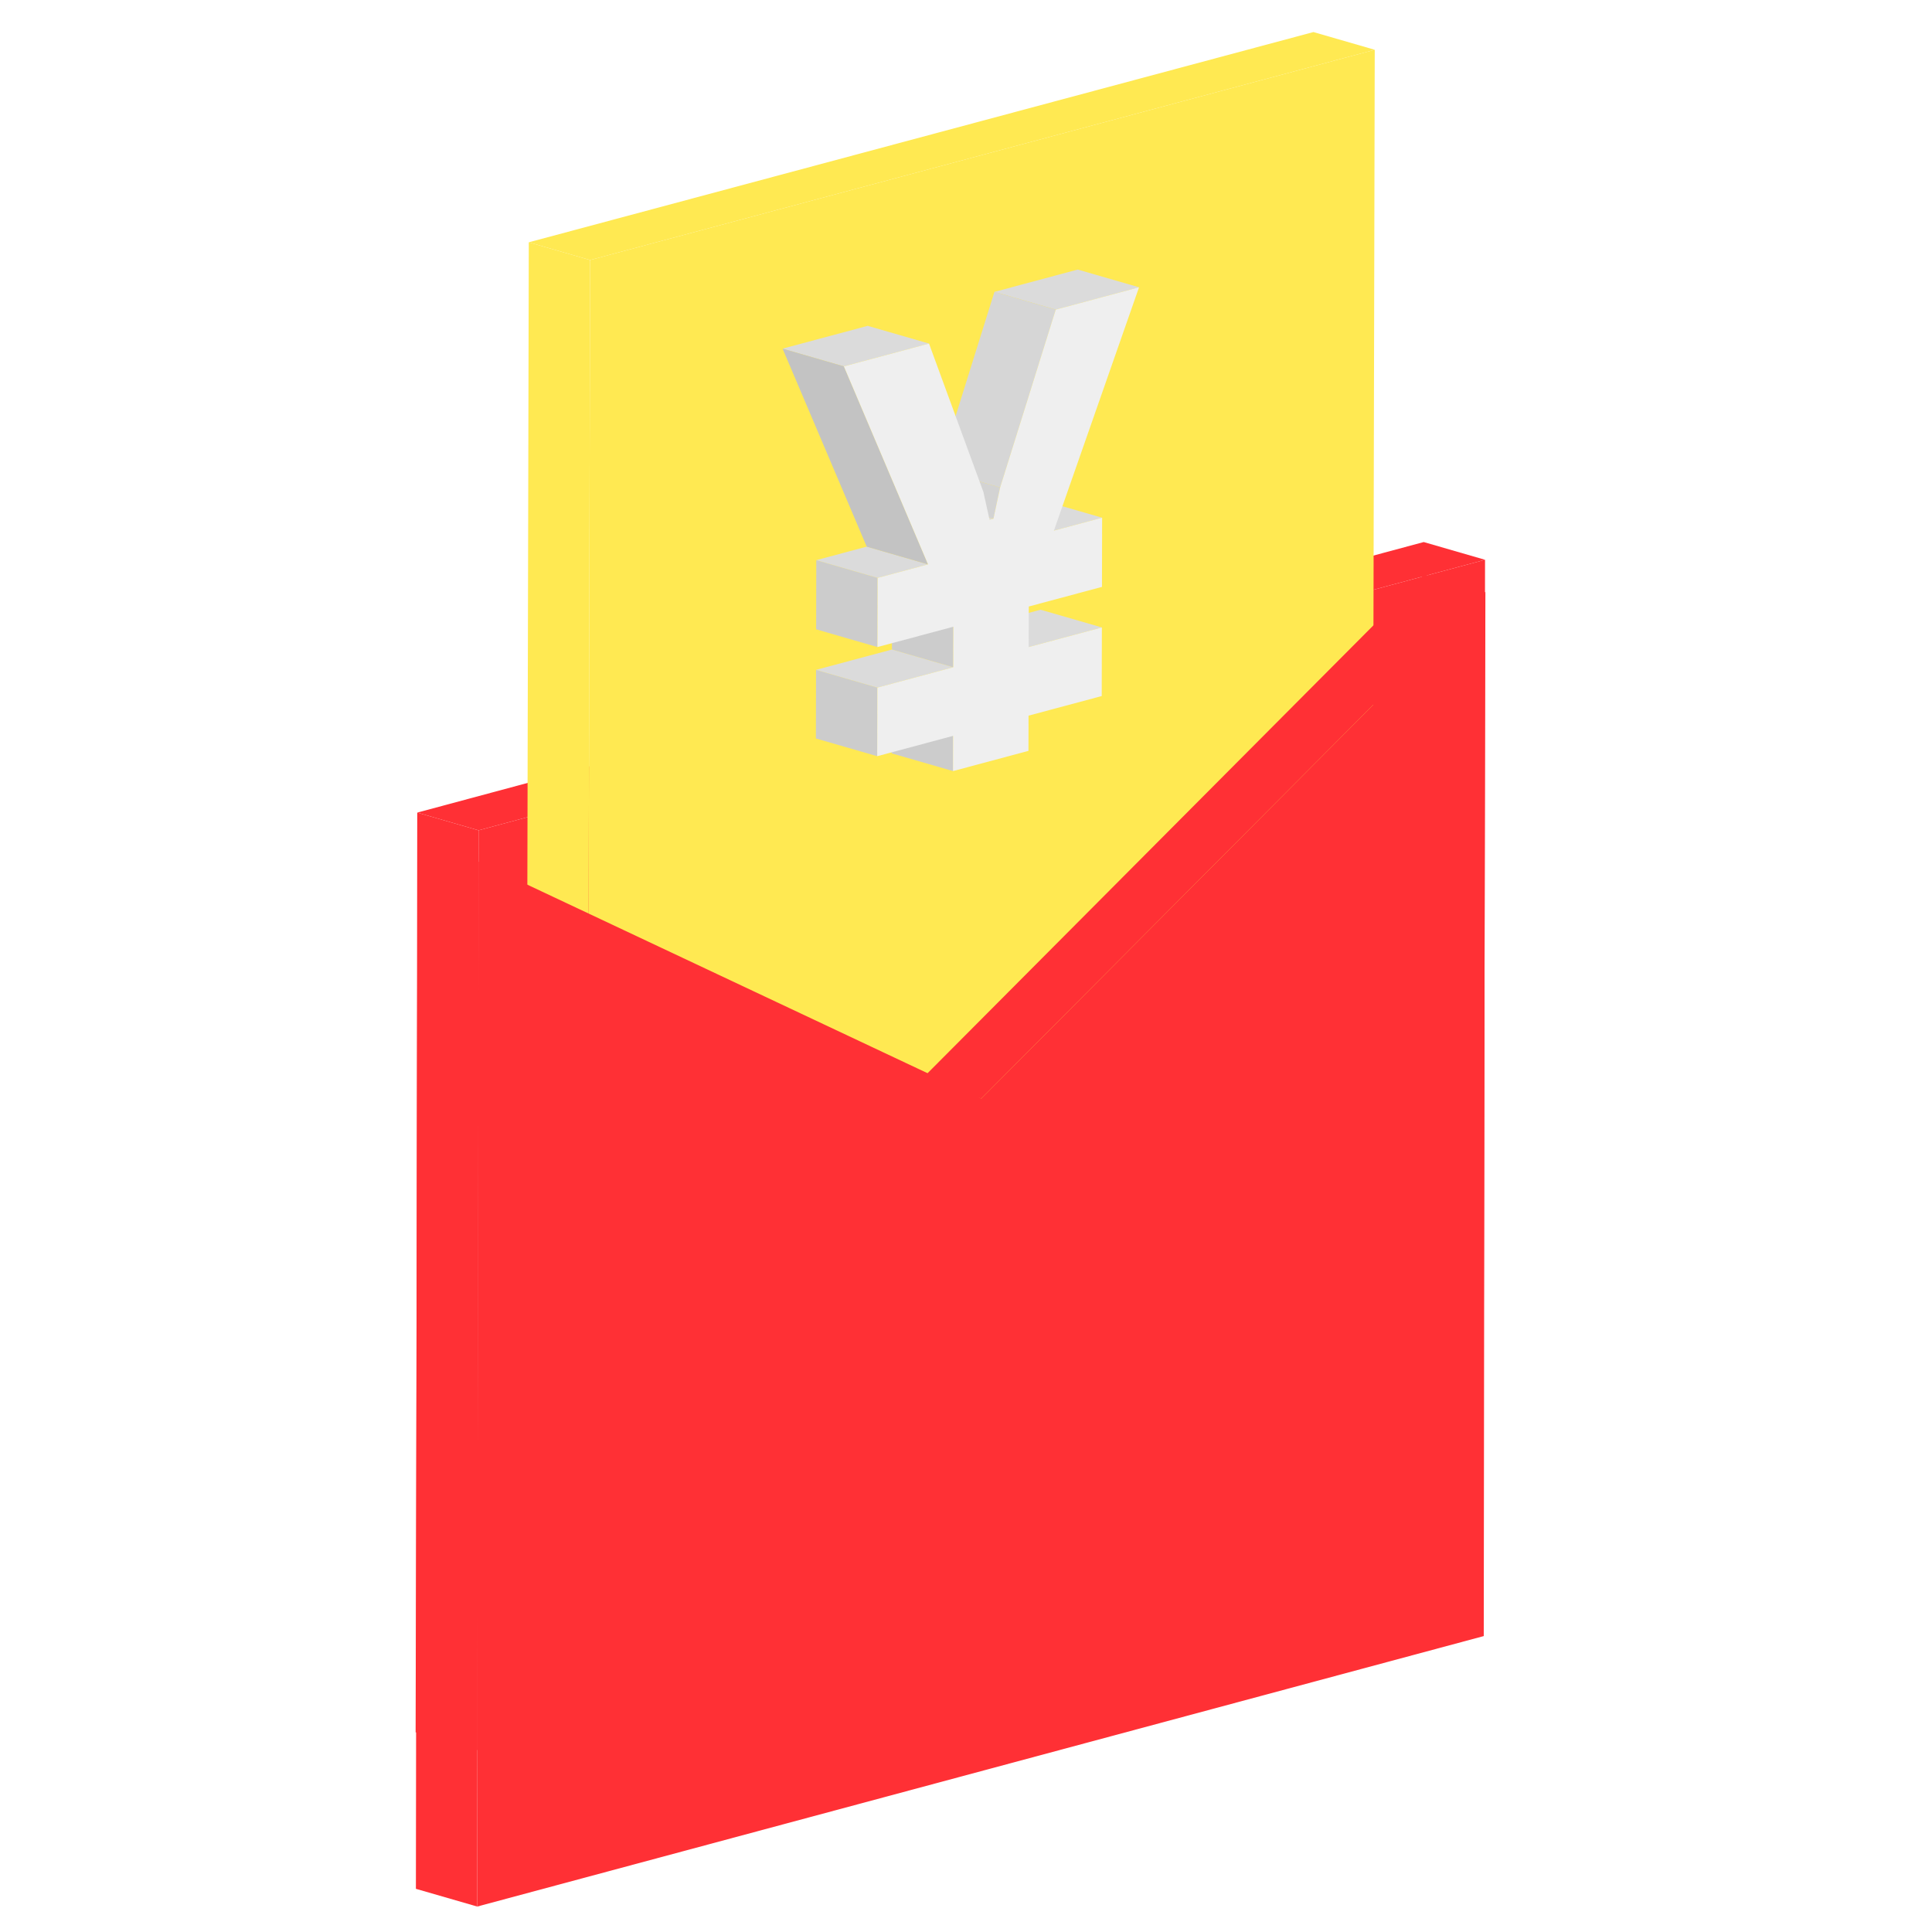
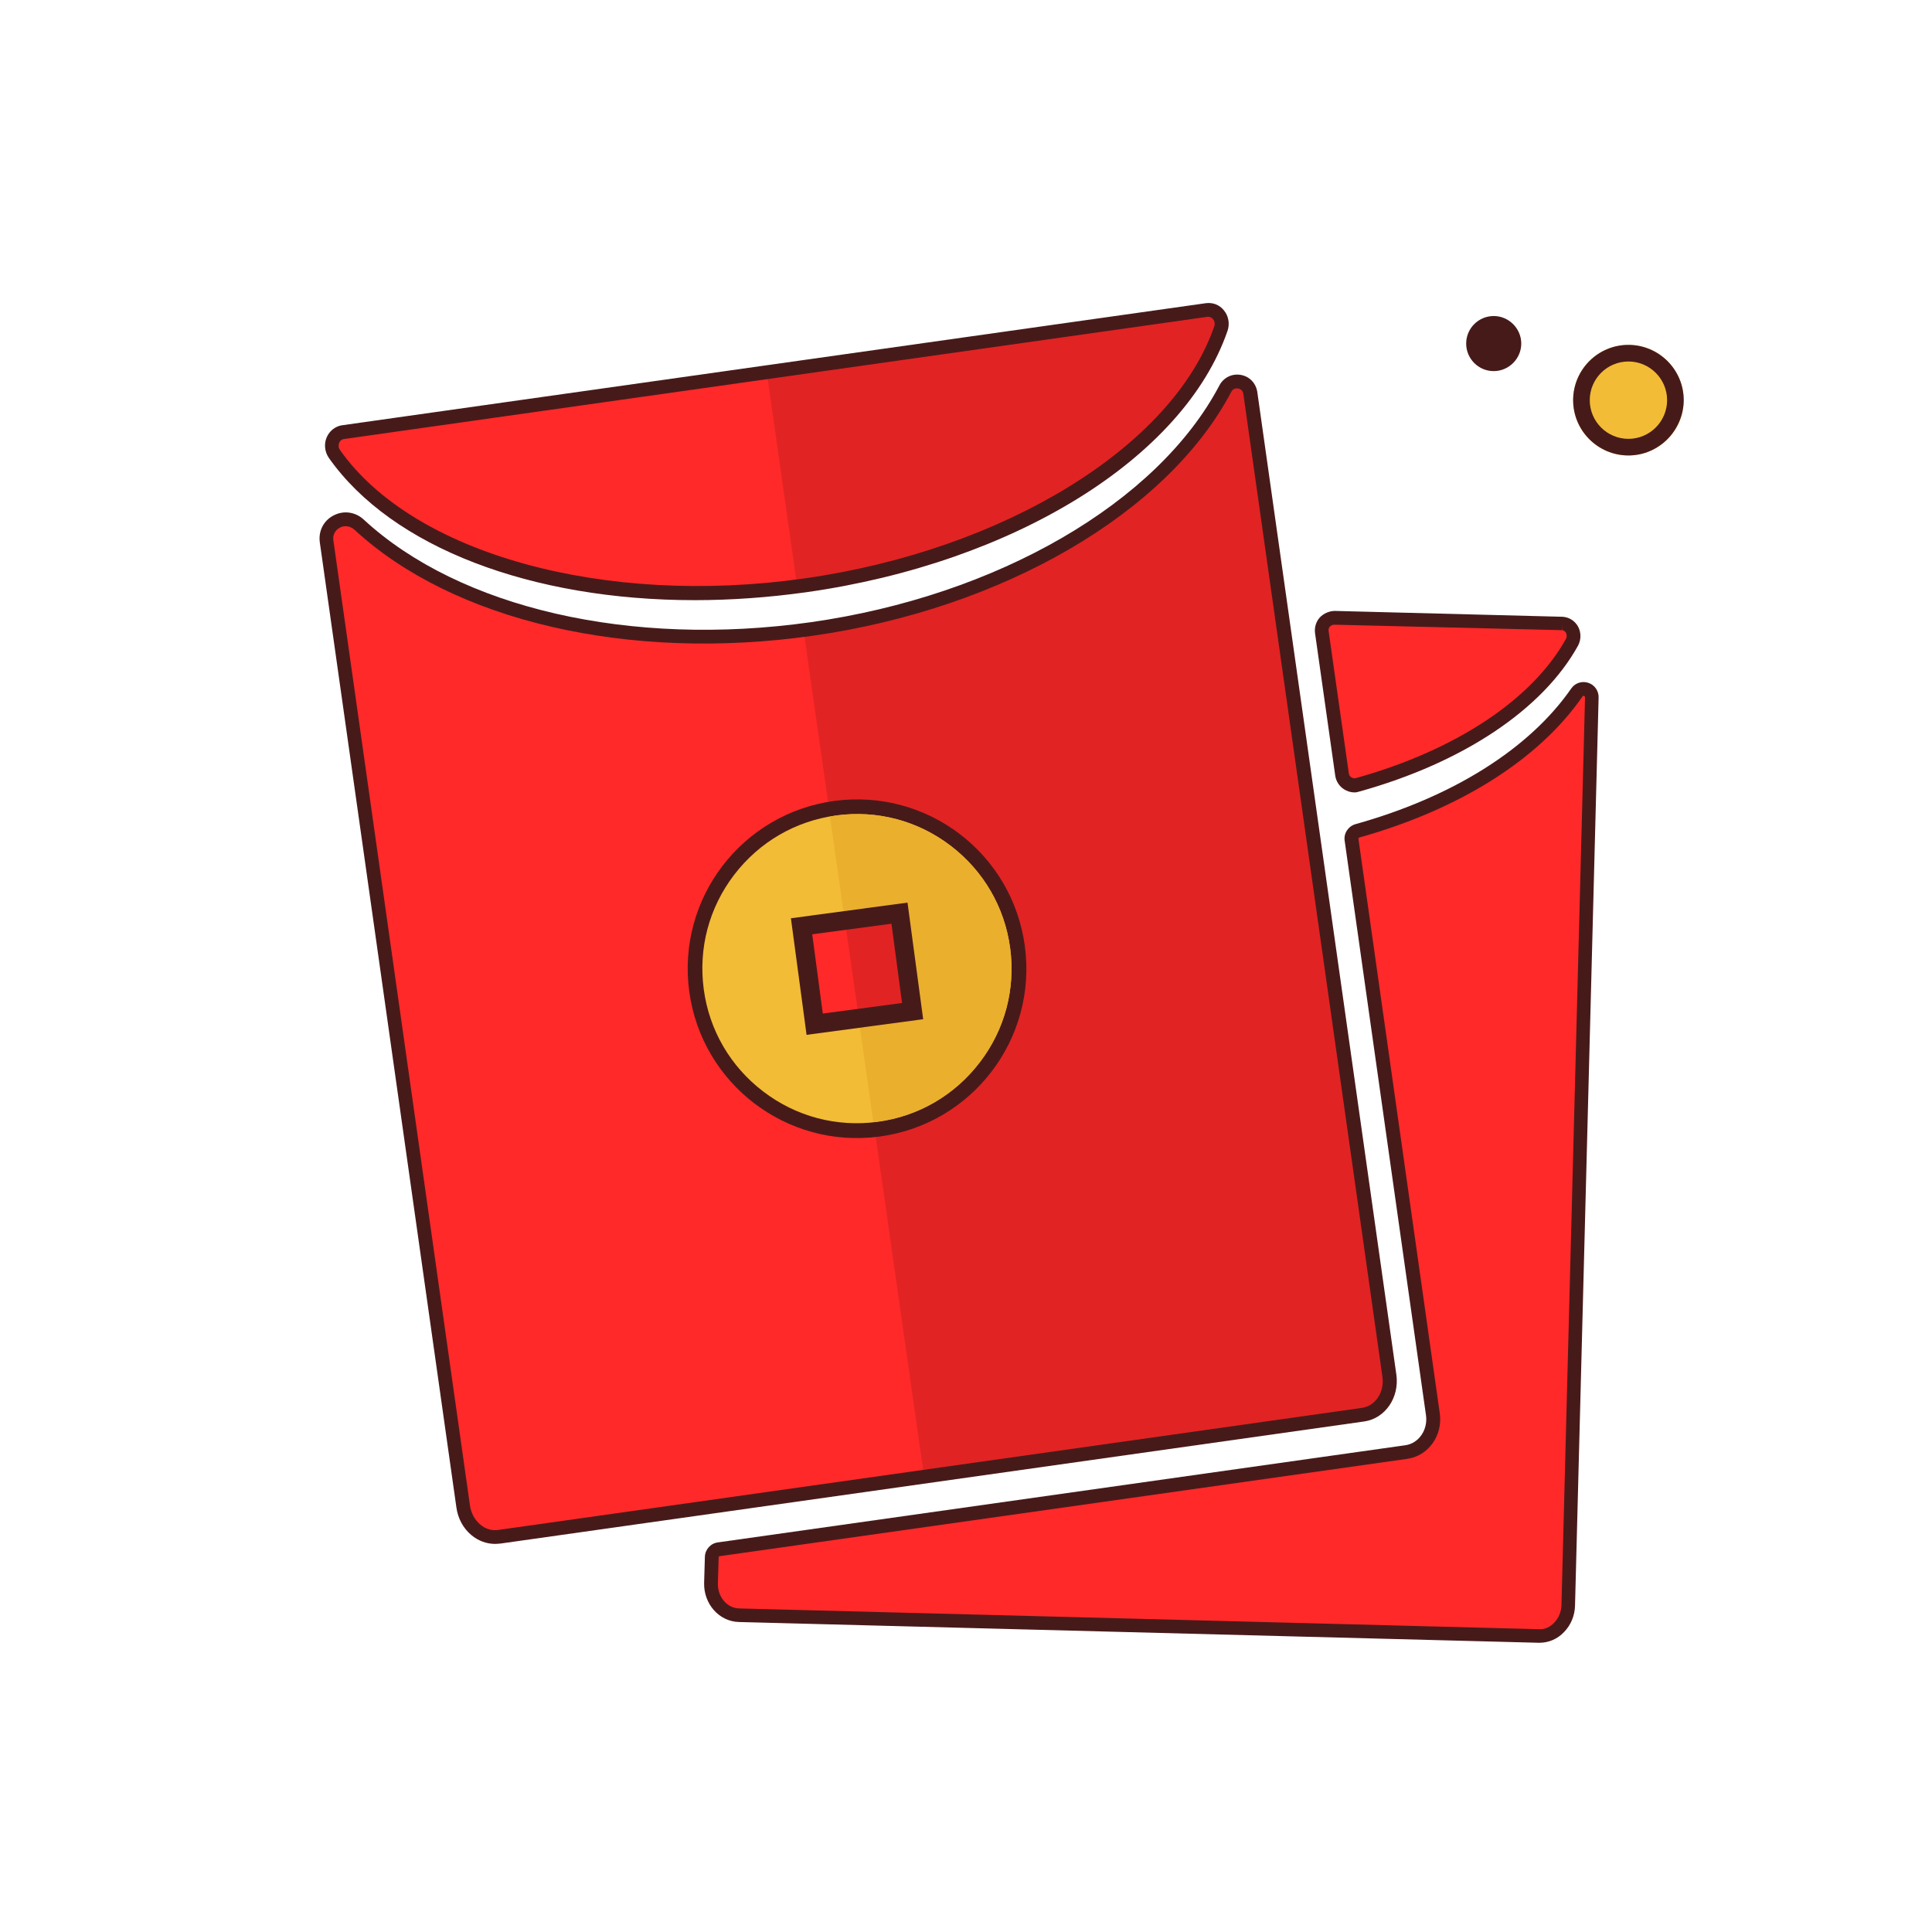
- <svg xmlns="http://www.w3.org/2000/svg" t="1574777995074" class="icon" viewBox="0 0 1024 1024" version="1.1" p-id="7386" width="200" height="200">
-   <path d="M787.1 296.694l-0.68 570.463-533.479 143.354 0.71-570.423 533.449-143.394z" fill="#ff3035" p-id="7387" />
-   <path d="M252.94 1010.511l-32.501-9.396 0.71-570.423 32.501 9.396-0.71 570.423z" fill="#ff3035" p-id="7388" />
-   <path d="M253.651 440.088l-32.501-9.396L754.599 287.298l32.501 9.396-533.449 143.394z" fill="#ff3035" p-id="7389" />
-   <path d="M728.642 26.387l-1.391 622.277L311.369 760.097l1.391-622.277L728.642 26.387z" fill="#ffe952" p-id="7390" />
-   <path d="M311.369 760.097l-32.491-9.396 1.391-622.277 32.491 9.396-1.391 622.277z" fill="#ffe952" p-id="7391" />
-   <path d="M312.76 137.82l-32.491-9.396L696.15 16.991l32.491 9.396-415.882 111.433z" fill="#ffe952" p-id="7392" />
-   <path d="M520.125 582.241l-32.501-9.396 267.165-268.366 32.501 9.396-267.165 268.366z" fill="#ff3035" p-id="7393" />
-   <path d="M787.29 313.875l-1.061 470.718-533.449 142.934 1.061-470.718 266.284 125.432 267.165-268.366z" fill="#ff3035" p-id="7394" />
-   <path d="M252.78 927.527l-32.491-9.396 1.051-470.718 32.501 9.396-1.061 470.718z" fill="#ff3035" p-id="7395" />
-   <path d="M545.232 342.944l-32.501-9.396 38.785-10.387 32.501 9.396-38.785 10.387zM558.59 281.244l-32.501-9.386 25.557-6.854 32.501 9.396-25.557 6.844z" fill="#DBDBDB" p-id="7396" />
-   <path d="M505.115 408.687l-32.501-9.386 0.04-18.672 32.501 9.396-0.04 18.662z" fill="#CCCCCC" p-id="7397" />
-   <path d="M559.571 164.097l-32.501-9.396 44.139-11.828 32.501 9.396-44.139 11.828z" fill="#DBDBDB" p-id="7398" />
-   <path d="M526.55 274.92l-32.501-9.396 3.542-16.521 32.491 9.386-3.532 16.531z" fill="#D3D3D3" p-id="7399" />
-   <path d="M530.082 258.389l-32.491-9.386 29.479-94.302 32.501 9.396-29.489 94.292z" fill="#D6D6D6" p-id="7400" />
-   <path d="M524.468 275.47l-32.491-9.396 2.071-0.55 32.501 9.396-2.081 0.55z" fill="#DBDBDB" p-id="7401" />
-   <path d="M505.236 353.661l-32.501-9.396 0.05-21.484 32.501 9.396-0.05 21.484zM464.929 400.802l-32.491-9.396 0.08-36.364 32.501 9.396-0.09 36.364z" fill="#CCCCCC" p-id="7402" />
-   <path d="M465.019 364.438l-32.501-9.396 40.216-10.777 32.501 9.396-40.216 10.777z" fill="#DBDBDB" p-id="7403" />
-   <path d="M465.059 342.954l-32.491-9.396 0.08-36.664 32.501 9.396-0.09 36.664z" fill="#CCCCCC" p-id="7404" />
-   <path d="M465.149 306.29l-32.501-9.396 26.727-7.165 32.491 9.396-26.717 7.165zM447.278 194.187l-32.501-9.396 45.12-12.088 32.501 9.396-45.12 12.088z" fill="#DBDBDB" p-id="7405" />
-   <path d="M491.867 299.126l-32.491-9.396-44.599-104.939 32.501 9.396 44.589 104.939z" fill="#C3C3C3" p-id="7406" />
-   <path d="M603.71 152.27l-45.12 128.974 25.557-6.844-0.08 36.664-38.785 10.397-0.05 21.484 38.785-10.387-0.08 36.364-38.785 10.387-0.05 18.662-39.986 10.717 0.04-18.662-40.226 10.777 0.09-36.364 40.216-10.777 0.05-21.484-40.226 10.777 0.09-36.664 26.717-7.165-44.589-104.939 45.12-12.088 28.829 78.671 3.242 14.7 2.081-0.55 3.532-16.531 29.489-94.292 44.139-11.828z" fill="#EFEFEF" p-id="7407" />
+ <svg xmlns="http://www.w3.org/2000/svg" t="1574759558763" class="icon" viewBox="0 0 1024 1024" version="1.1" p-id="1682" width="200" height="200">
+   <path d="M827.8 330.6c0.1 0 0.1 0 0 0 4.9 0.2 7.7 5.7 5.3 9.9-18.6 33.5-60 60.6-113.6 75.5-3.9 1.1-7.8-1.6-8.4-5.5l-10.7-75.4c-0.6-4.1 2.7-7.7 6.8-7.6l120.6 3.1z" fill="#FF2929" p-id="1683" />
+   <path d="M717.9 420c-2 0-3.9-0.6-5.6-1.7-2.5-1.6-4.2-4.3-4.6-7.2L697 335.6c-0.4-3 0.5-6.1 2.5-8.3s5.2-3.5 8-3.5l120.7 3.1c3.4 0.2 6.4 2.1 8.1 5 1.8 3.2 1.8 7.1 0.1 10.3-18.7 33.8-60.9 62-115.8 77.3-0.9 0.3-1.8 0.5-2.7 0.5z m-10.7-88.9c-1.2 0-1.9 0.6-2.3 1-0.4 0.4-0.9 1.2-0.7 2.4l10.7 75.4c0.1 0.9 0.6 1.7 1.4 2.1 0.4 0.3 1.3 0.7 2.4 0.4 53-14.8 93.5-41.7 111.3-73.8 0.6-1.1 0.4-2.4 0-3.2-0.3-0.5-0.9-1.3-2.1-1.4v-3.7l-0.1 3.7-120.6-2.9z" fill="#471A1A" p-id="1684" />
+   <path d="M181.8 229.1l457.8-64.7h0.1c5.3-0.7 9.2 4.8 7.5 9.8-22 63.8-109.5 120.4-220.4 136.1s-210.6-14.4-249.5-69.6c-3.1-4.4-0.8-10.8 4.4-11.5l0.1-0.1z" fill="#FF2929" p-id="1685" />
+   <path d="M245.4 798.5L173 286.9c-1.4-9.6 10-15.4 17.1-8.9 49.9 46 140.8 69.4 239.9 55.4 103.5-14.6 187.1-66 219.4-127.4 3.2-6.1 12.3-4.5 13.2 2.3l73.7 520.8c1.4 10.1-4.8 19.4-13.9 20.7l-457.8 64.7c-9.2 1.3-17.7-5.9-19.2-16z" fill="#FF2929" p-id="1686" />
+   <path d="M831.3 850.8c-0.2 9.2-7.3 16.5-15.7 16.3l-423.8-11c-8.5-0.2-15.1-7.9-14.9-17.1l0.4-13.6c0.1-2.1 1.6-3.9 3.7-4.2l364.5-51.6c9.1-1.3 15.4-10.3 14-20.1L716.4 445c-0.3-2.2 1.1-4.2 3.2-4.8 52-14.5 93.6-40.6 116.3-73.3 2.5-3.5 8-1.7 7.9 2.6l-12.5 481.3z" fill="#FF2929" p-id="1687" />
+   <path d="M815.9 870.7h-0.5l-423.8-11c-10.5-0.3-18.7-9.6-18.4-20.8l0.4-13.7c0.1-3.9 3-7.2 6.9-7.7L744.9 766c7.1-1 12-8.2 10.9-15.9l-43.1-304.5c-0.6-3.9 1.9-7.7 5.8-8.8 51.5-14.4 92.1-39.9 114.3-71.9 2-2.9 5.7-4.1 9-3 3.4 1.1 5.6 4.3 5.5 7.8l-12.5 481.2c-0.1 5.4-2.2 10.4-5.8 14.1-3.5 3.7-8.1 5.7-13.1 5.7z m23.4-501.9c-0.3 0-0.4 0.2-0.5 0.3-23.1 33.4-65.2 59.9-118.3 74.8-0.3 0.1-0.6 0.4-0.5 0.7L763.1 749c1.7 11.8-6 22.6-17.1 24.2l-364.5 51.6c-0.3 0-0.6 0.3-0.6 0.7l-0.4 13.7c-0.2 7.2 4.9 13.2 11.3 13.3l423.8 11c3.4 0.2 6-1.2 8.2-3.5 2.3-2.4 3.7-5.7 3.8-9.2l12.5-481.2c0-0.1 0-0.5-0.5-0.7-0.1-0.1-0.2-0.1-0.3-0.1z" fill="#471A1A" p-id="1688" />
+   <path d="M863.1 212.1m-29.3 0a29.3 29.3 0 1 0 58.6 0 29.3 29.3 0 1 0-58.6 0Z" fill="#F2BC36" p-id="1689" />
+   <path d="M791.7 196.7c-8.1 0-14.6-6.6-14.6-14.6 0-8.1 6.6-14.6 14.6-14.6s14.6 6.6 14.6 14.6-6.6 14.6-14.6 14.6zM863.1 241.4c-16.1 0-29.3-13.1-29.3-29.3 0-16.1 13.1-29.3 29.3-29.3 16.1 0 29.3 13.1 29.3 29.3-0.1 16.1-13.2 29.3-29.3 29.3z m0-49.8c-11.3 0-20.5 9.2-20.5 20.5s9.2 20.5 20.5 20.5 20.5-9.2 20.5-20.5-9.2-20.5-20.5-20.5z" fill="#471A1A" p-id="1690" />
+   <path d="M639.7 164.3l-233.3 33 16.1 113.4c1.4-0.2 2.8-0.3 4.2-0.5 110.9-15.7 198.4-72.3 220.4-136.1 1.8-5-2.1-10.5-7.4-9.8z" fill="#E22323" p-id="1691" />
+   <path d="M736.2 729.1l-73.7-520.8c-1-6.8-10-8.4-13.2-2.3C617 267.4 533.4 318.7 430 333.4c-1.4 0.2-2.7 0.3-4.1 0.5l63.9 448.8 232.6-32.9c9-1.4 15.3-10.6 13.8-20.7z" fill="#E22323" p-id="1692" />
+   <path d="M368.2 318.1c-86.3 0-160.4-27.8-193.9-75.4-2.2-3.2-2.7-7.4-1.1-11 1.5-3.4 4.5-5.7 8-6.3h0.1l457.8-64.7c3.8-0.5 7.3 0.9 9.6 3.8 2.5 3 3.2 7.2 1.9 10.9-23.2 67.2-112.9 122.9-223.3 138.5-20.1 2.8-39.9 4.2-59.1 4.2z m-185.9-85.4c-1.5 0.2-2.2 1.3-2.5 1.9-0.4 1-0.6 2.6 0.4 3.9 38.8 55.1 140 83.1 246 68.1 106.1-15 195.5-70 217.4-133.7 0.5-1.6 0-3-0.7-3.8-0.4-0.5-1.4-1.3-2.8-1.2l-457.8 64.8z" fill="#471A1A" p-id="1693" />
+   <path d="M262.4 818.3c-4.5 0-8.9-1.6-12.6-4.7-4.3-3.6-7.1-8.8-7.9-14.6l-72.4-511.6c-0.8-5.9 2-11.5 7.3-14.2 5.3-2.8 11.6-1.9 16 2.2 50.9 47 141.6 67.8 236.8 54.4 98.9-14 183.9-63.2 216.7-125.5 2.2-4.2 6.7-6.4 11.3-5.6 4.7 0.8 8.1 4.4 8.8 9.1l73.7 520.8c1.7 12.1-5.9 23.2-17 24.8l-457.7 64.7c-1.2 0.1-2.1 0.2-3 0.2z m-79.2-539.4c-1.2 0-2.3 0.3-3.1 0.8-1 0.5-4 2.5-3.4 6.7L249.1 798c0.6 4 2.5 7.5 5.4 10 2.8 2.4 6.2 3.4 9.6 2.9l457.8-64.7c7.1-1 12-8.4 10.8-16.5L659 208.8c-0.3-2.3-2.2-2.8-2.8-2.9-0.6-0.1-2.5-0.3-3.6 1.8-33.8 64.2-121 115-222.1 129.3-97.3 13.8-190.3-7.8-242.7-56.3-1.5-1.3-3.1-1.8-4.6-1.8z" fill="#471A1A" p-id="1694" />
+   <path d="M442.3 424.5c-49.1 6.6-83.6 51.7-77 100.9 6.6 49.1 51.7 83.6 100.9 77 49.1-6.6 83.6-51.7 77-100.9s-51.7-83.6-100.9-77zM485.1 537l-54.4 7.3-7.3-54.4 54.4-7.3 7.3 54.4z" fill="#471A1A" p-id="1695" />
+   <path d="M503.9 448.3c-17.4-13.3-38.9-19-60.6-16.1s-40.9 14.1-54.2 31.5c-13.3 17.4-19 38.9-16.1 60.6s14.1 40.9 31.5 54.2 38.9 19 60.6 16.1 40.9-14.1 54.2-31.5c13.3-17.4 19-38.9 16.1-60.6-2.9-21.6-14.1-40.9-31.5-54.2z m-24.9 84l-43.7 5.9-5.9-43.7 43.7-5.9 5.9 43.7z" fill="#F2BC36" p-id="1696" />
+   <path d="M535.4 502.5c-2.9-21.7-14.1-40.9-31.5-54.2-17.4-13.3-38.9-19-60.6-16.1-1.2 0.2-2.3 0.4-3.4 0.6l8.4 59.1 24.8-3.3 5.9 43.7-24.5 3.3 8.4 59.1c0.7-0.1 1.4-0.1 2.2-0.2 21.7-2.9 40.9-14.1 54.2-31.5 13.3-17.3 19-38.8 16.1-60.5z" fill="#EAAF2D" p-id="1697" />
+   <path d="M419.2 486.7l8.3 61.8 61.8-8.3-8.3-61.8-61.8 8.3z m58.9 44.9l-42 5.6-5.6-42 42-5.6 5.6 42z" fill="#471A1A" p-id="1698" />
</svg>
